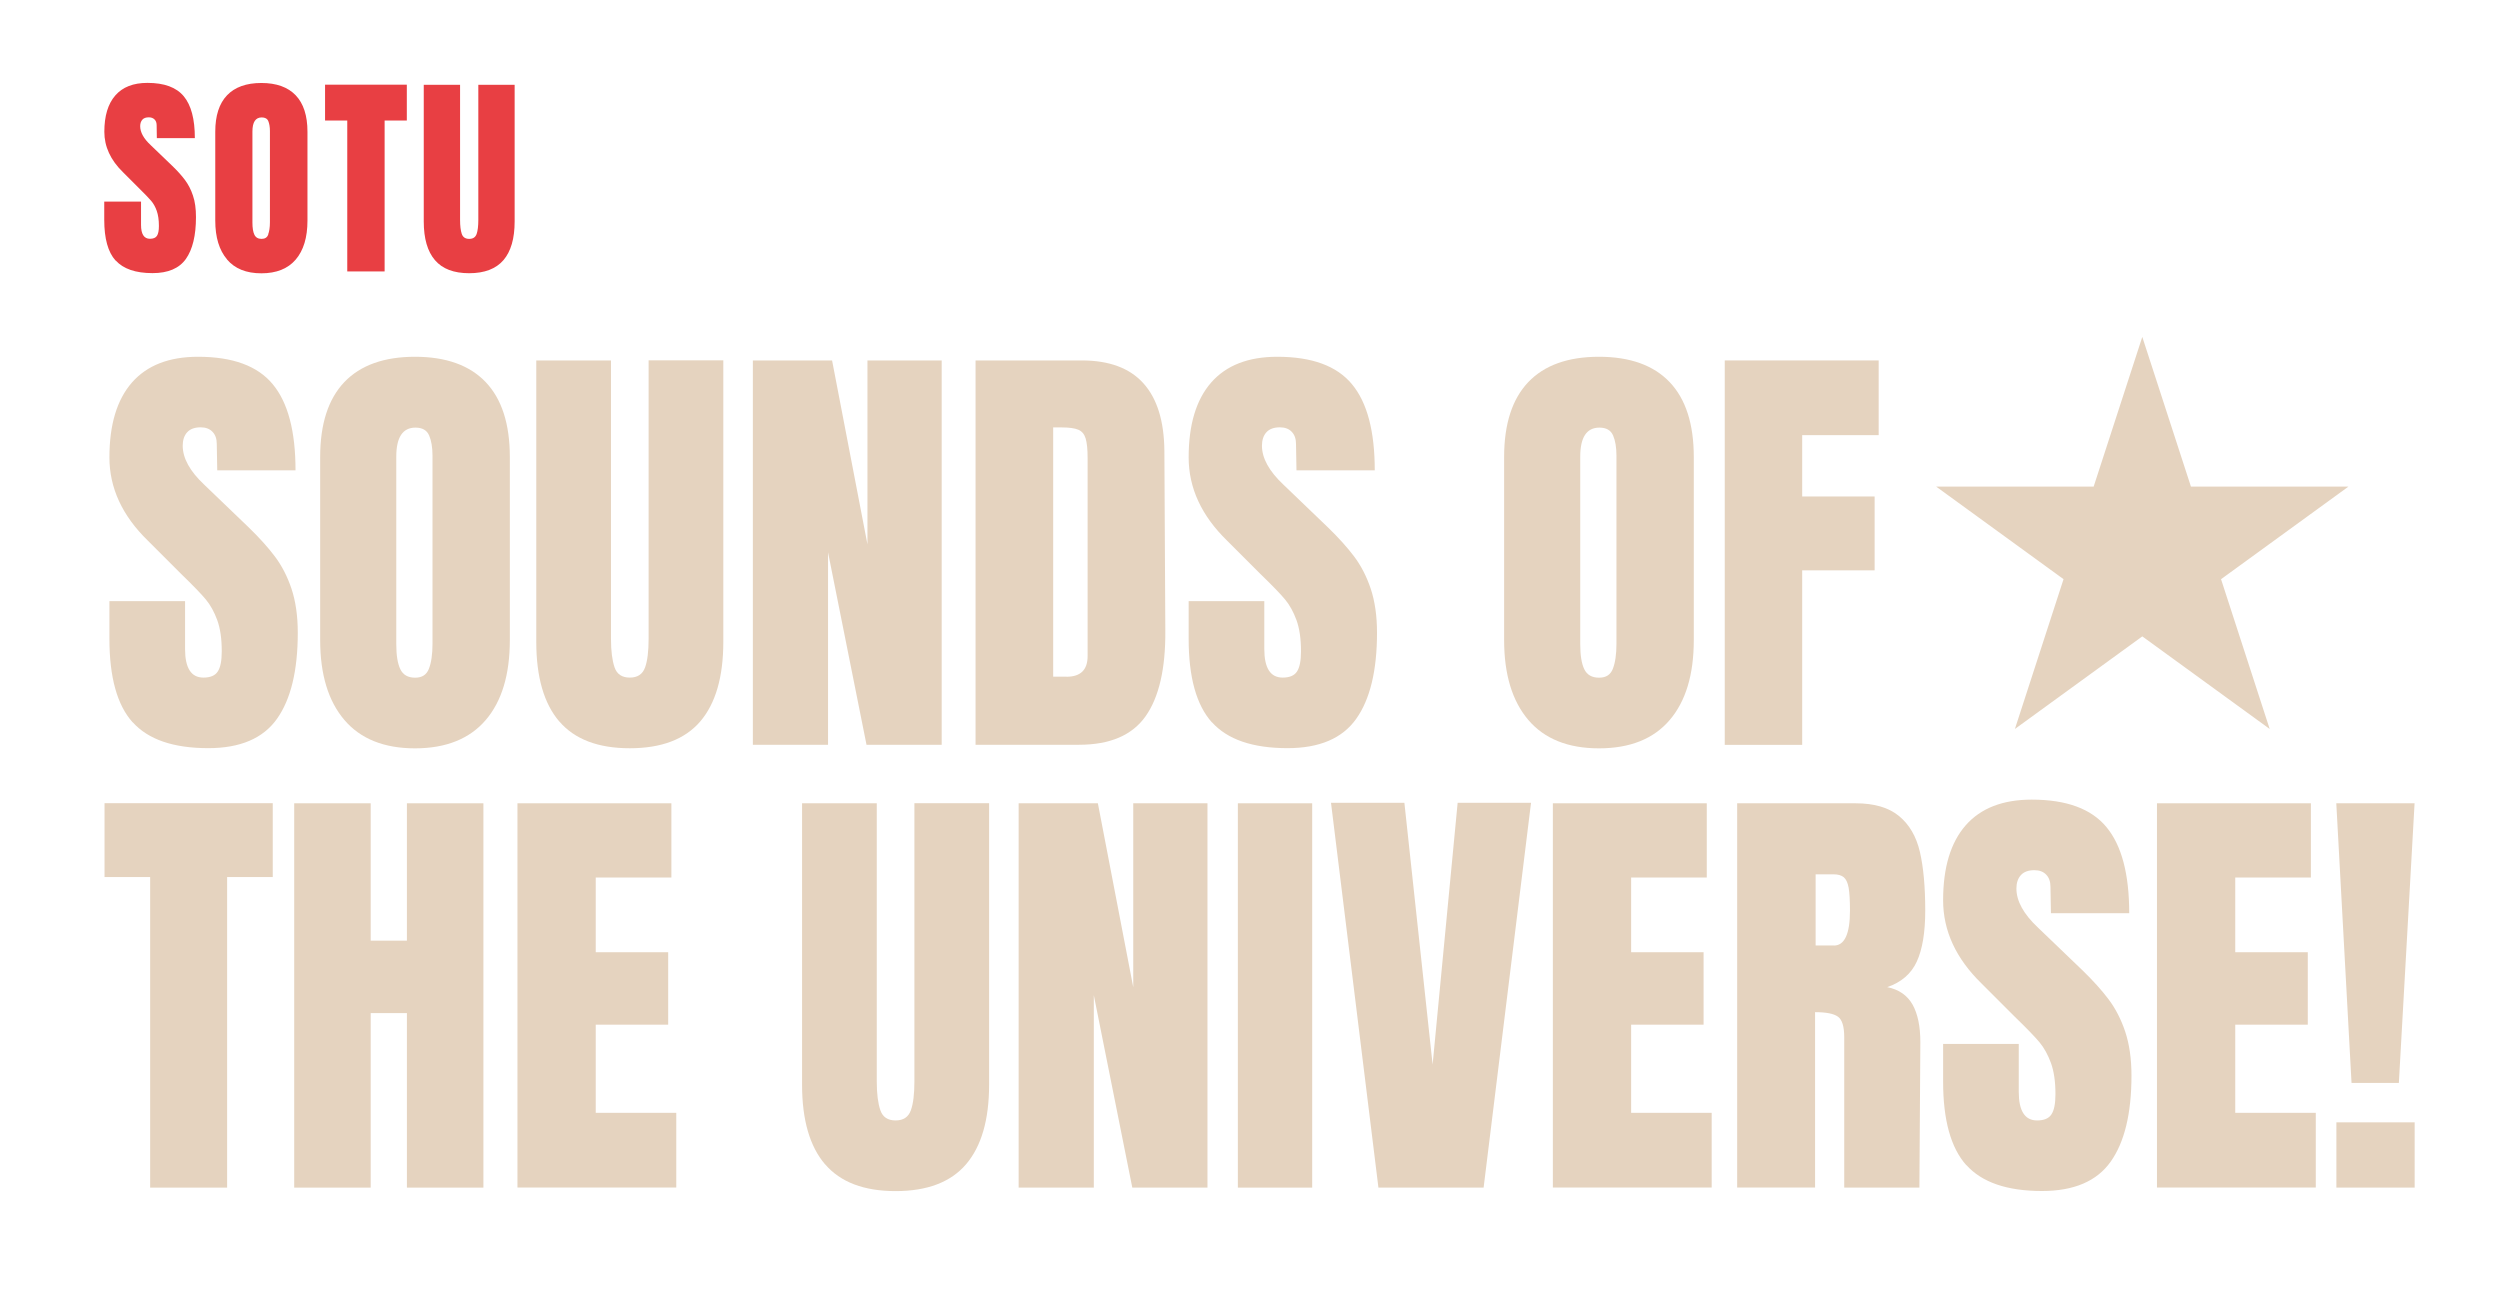
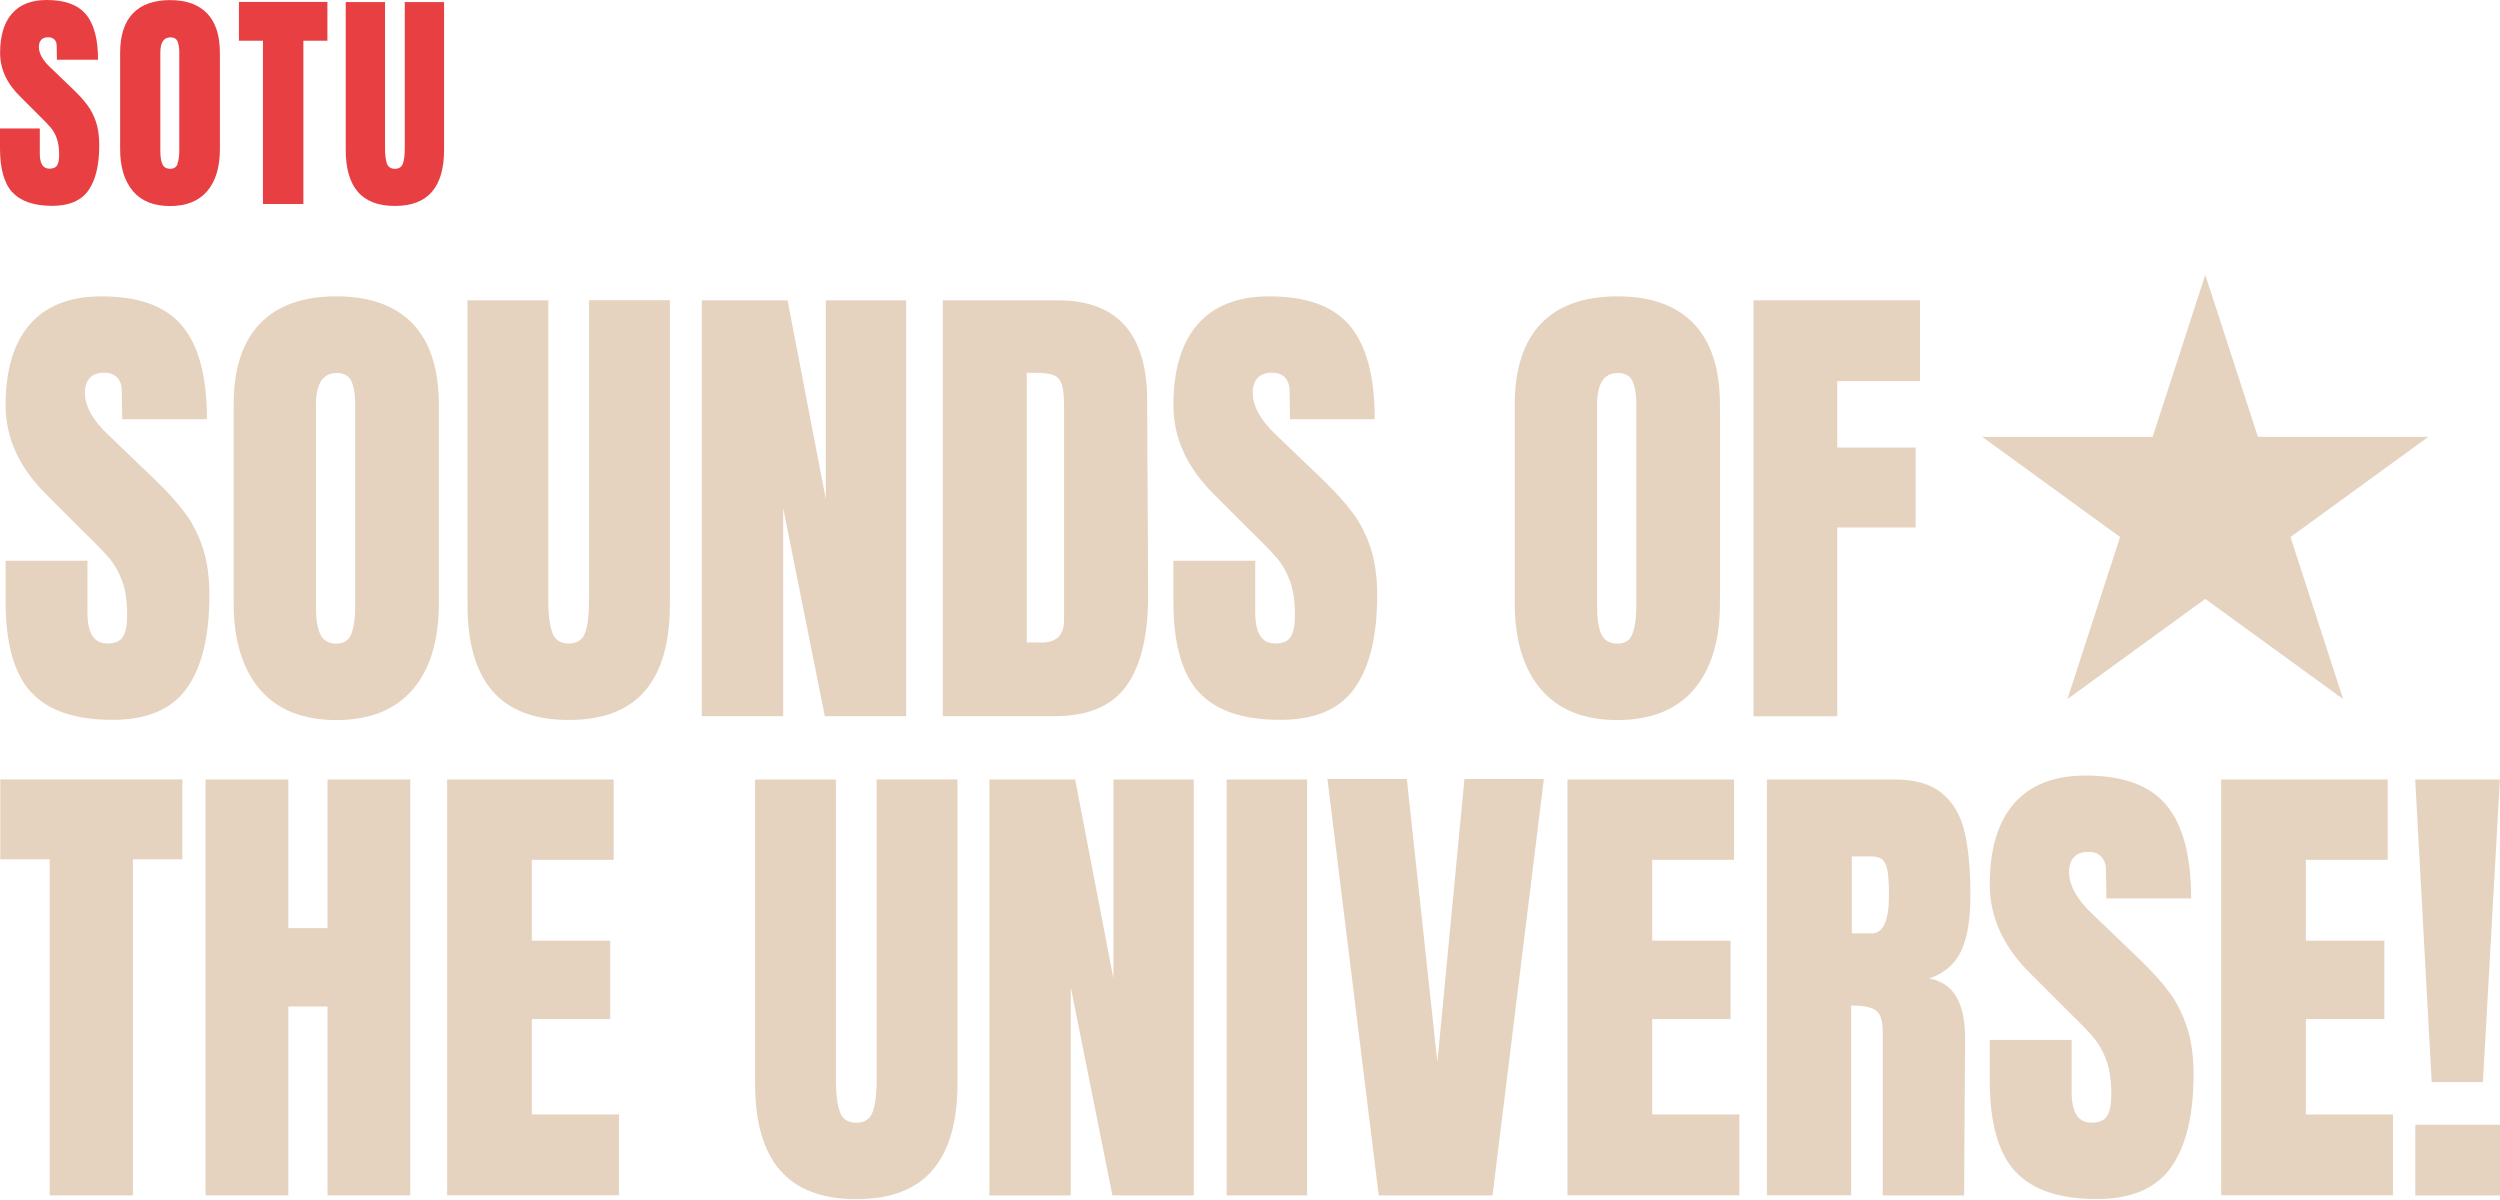
- <svg xmlns="http://www.w3.org/2000/svg" id="Layer_1" data-name="Layer 1" viewBox="0 0 265.72 138.9">
+ <svg xmlns="http://www.w3.org/2000/svg" id="Layer_1" data-name="Layer 1" viewBox="11.08 8.81 245.57 117.79">
  <defs>
    <style>
      .cls-1 {
        fill: #e83f43;
      }

      .cls-2 {
        fill: #e5d3bf;
      }
    </style>
  </defs>
  <g>
    <path class="cls-2" d="M14.1,76.78c-1.65-1.84-2.47-4.8-2.47-8.89v-4h8.04v5.09c0,2.03.65,3.04,1.95,3.04.73,0,1.24-.21,1.52-.64.29-.43.43-1.15.43-2.16,0-1.33-.16-2.43-.48-3.31-.32-.87-.72-1.6-1.21-2.19-.49-.59-1.37-1.5-2.64-2.73l-3.52-3.52c-2.73-2.66-4.09-5.61-4.09-8.85,0-3.49.8-6.14,2.4-7.97,1.6-1.82,3.94-2.73,7.02-2.73,3.68,0,6.33.97,7.94,2.92,1.62,1.95,2.42,5,2.42,9.15h-8.32l-.05-2.81c0-.54-.15-.97-.45-1.28-.3-.32-.72-.48-1.26-.48-.63,0-1.11.17-1.43.52-.32.35-.48.83-.48,1.43,0,1.33.76,2.71,2.28,4.14l4.76,4.57c1.11,1.08,2.03,2.1,2.76,3.07.73.97,1.32,2.11,1.76,3.42.44,1.32.67,2.88.67,4.68,0,4.03-.74,7.08-2.21,9.15-1.47,2.08-3.91,3.12-7.3,3.12-3.71,0-6.39-.92-8.04-2.76Z" />
    <path class="cls-2" d="M36.6,76.52c-1.71-2.01-2.57-4.84-2.57-8.49v-19.45c0-3.52.86-6.17,2.57-7.97,1.71-1.79,4.22-2.69,7.51-2.69s5.8.9,7.51,2.69c1.71,1.79,2.57,4.45,2.57,7.97v19.45c0,3.68-.86,6.52-2.57,8.51s-4.22,3-7.51,3-5.8-1.01-7.51-3.02ZM45.59,71.07c.25-.63.38-1.52.38-2.66v-19.97c0-.89-.12-1.61-.36-2.16-.24-.55-.72-.83-1.45-.83-1.36,0-2.04,1.03-2.04,3.09v19.93c0,1.17.14,2.06.43,2.66.29.6.81.9,1.57.9s1.22-.32,1.47-.95Z" />
    <path class="cls-2" d="M59.45,76.69c-1.63-1.9-2.45-4.72-2.45-8.47v-29.91h7.94v29.58c0,1.3.13,2.31.38,3.04.25.73.79,1.09,1.62,1.09s1.36-.36,1.62-1.07.38-1.74.38-3.07v-29.58h7.94v29.91c0,3.74-.82,6.56-2.45,8.47-1.63,1.9-4.13,2.85-7.49,2.85s-5.86-.95-7.49-2.85Z" />
    <path class="cls-2" d="M80.02,79.16v-40.85h8.42l3.76,19.55v-19.55h7.89v40.85h-7.99l-4.09-20.45v20.45h-7.99Z" />
    <path class="cls-2" d="M103.7,38.31h11.27c2.92,0,5.1.81,6.56,2.43,1.46,1.62,2.2,4.01,2.23,7.18l.1,19.12c.03,4.03-.67,7.06-2.09,9.08-1.43,2.03-3.79,3.04-7.09,3.04h-10.99v-40.85ZM113.36,71.93c1.49,0,2.24-.73,2.24-2.19v-21.07c0-.92-.07-1.61-.21-2.07-.14-.46-.4-.77-.79-.93-.38-.16-.97-.24-1.76-.24h-.9v26.49h1.43Z" />
    <path class="cls-2" d="M128.81,76.78c-1.65-1.84-2.47-4.8-2.47-8.89v-4h8.04v5.09c0,2.03.65,3.04,1.95,3.04.73,0,1.24-.21,1.52-.64.29-.43.43-1.15.43-2.16,0-1.33-.16-2.43-.48-3.31-.32-.87-.72-1.6-1.21-2.19-.49-.59-1.37-1.5-2.64-2.73l-3.52-3.52c-2.73-2.66-4.09-5.61-4.09-8.85,0-3.49.8-6.14,2.4-7.97,1.6-1.82,3.94-2.73,7.02-2.73,3.68,0,6.33.97,7.94,2.92,1.62,1.95,2.42,5,2.42,9.15h-8.32l-.05-2.81c0-.54-.15-.97-.45-1.28-.3-.32-.72-.48-1.26-.48-.63,0-1.11.17-1.43.52-.32.35-.48.83-.48,1.43,0,1.33.76,2.71,2.28,4.14l4.76,4.57c1.11,1.08,2.03,2.1,2.76,3.07.73.97,1.32,2.11,1.76,3.42.44,1.32.67,2.88.67,4.68,0,4.03-.74,7.08-2.21,9.15-1.47,2.08-3.91,3.12-7.3,3.12-3.71,0-6.39-.92-8.04-2.76Z" />
    <path class="cls-2" d="M162.44,76.52c-1.71-2.01-2.57-4.84-2.57-8.49v-19.45c0-3.52.86-6.17,2.57-7.97,1.71-1.79,4.22-2.69,7.51-2.69s5.8.9,7.51,2.69c1.71,1.79,2.57,4.45,2.57,7.97v19.45c0,3.68-.86,6.52-2.57,8.51-1.71,2-4.22,3-7.51,3s-5.8-1.01-7.51-3.02ZM171.43,71.07c.25-.63.38-1.52.38-2.66v-19.97c0-.89-.12-1.61-.36-2.16-.24-.55-.72-.83-1.45-.83-1.36,0-2.04,1.03-2.04,3.09v19.93c0,1.17.14,2.06.43,2.66.29.6.81.9,1.57.9s1.22-.32,1.47-.95Z" />
    <path class="cls-2" d="M183.32,79.16v-40.85h16.36v7.94h-8.13v6.52h7.7v7.85h-7.7v18.55h-8.23Z" />
    <path class="cls-2" d="M15.96,126.23v-33.01h-4.85v-7.85h17.88v7.85h-4.85v33.01h-8.18Z" />
    <path class="cls-2" d="M31.27,126.23v-40.85h8.13v14.6h3.85v-14.6h8.13v40.85h-8.13v-18.55h-3.85v18.55h-8.13Z" />
    <path class="cls-2" d="M55,126.23v-40.85h16.36v7.89h-8.04v7.94h7.7v7.7h-7.7v9.37h8.56v7.94h-16.88Z" />
    <path class="cls-2" d="M87.7,123.76c-1.63-1.9-2.45-4.72-2.45-8.47v-29.91h7.94v29.58c0,1.3.13,2.31.38,3.04.25.73.79,1.09,1.62,1.09s1.36-.36,1.62-1.07.38-1.74.38-3.07v-29.58h7.94v29.91c0,3.74-.82,6.56-2.45,8.47-1.63,1.9-4.13,2.85-7.49,2.85s-5.86-.95-7.49-2.85Z" />
    <path class="cls-2" d="M108.27,126.23v-40.85h8.42l3.76,19.55v-19.55h7.89v40.85h-7.99l-4.09-20.45v20.45h-7.99Z" />
    <path class="cls-2" d="M131.57,126.23v-40.85h7.9v40.85h-7.9Z" />
    <path class="cls-2" d="M146.51,126.23l-5.04-40.9h7.8l3,27.82,2.66-27.82h7.8l-5.04,40.9h-11.18Z" />
    <path class="cls-2" d="M165.05,126.23v-40.85h16.36v7.89h-8.04v7.94h7.7v7.7h-7.7v9.37h8.56v7.94h-16.88Z" />
    <path class="cls-2" d="M184.65,85.38h12.56c2,0,3.54.45,4.64,1.36,1.09.9,1.83,2.17,2.21,3.8.38,1.63.57,3.72.57,6.25,0,2.31-.3,4.12-.9,5.42-.6,1.3-1.65,2.2-3.14,2.71,1.24.25,2.13.87,2.69,1.85.55.98.83,2.31.83,4l-.1,15.46h-7.99v-15.98c0-1.14-.22-1.87-.67-2.19-.44-.32-1.25-.48-2.43-.48v18.64h-8.28v-40.85ZM194.92,100.5c1.14,0,1.71-1.24,1.71-3.71,0-1.08-.05-1.89-.14-2.43-.1-.54-.27-.91-.52-1.12-.25-.21-.62-.31-1.09-.31h-1.9v7.56h1.95Z" />
    <path class="cls-2" d="M209,123.85c-1.65-1.84-2.47-4.8-2.47-8.89v-4h8.04v5.09c0,2.03.65,3.04,1.95,3.04.73,0,1.24-.21,1.52-.64.29-.43.43-1.15.43-2.16,0-1.33-.16-2.43-.48-3.31-.32-.87-.72-1.6-1.21-2.19-.49-.59-1.37-1.5-2.64-2.73l-3.52-3.52c-2.73-2.66-4.09-5.61-4.09-8.85,0-3.49.8-6.14,2.4-7.97,1.6-1.82,3.94-2.73,7.02-2.73,3.68,0,6.33.97,7.94,2.92,1.62,1.95,2.42,5,2.42,9.15h-8.32l-.05-2.81c0-.54-.15-.97-.45-1.28-.3-.32-.72-.48-1.26-.48-.63,0-1.11.17-1.43.52-.32.35-.48.83-.48,1.43,0,1.33.76,2.71,2.28,4.14l4.76,4.57c1.11,1.08,2.03,2.1,2.76,3.07.73.97,1.32,2.11,1.76,3.42.44,1.32.67,2.88.67,4.68,0,4.03-.74,7.08-2.21,9.15-1.47,2.08-3.91,3.12-7.3,3.12-3.71,0-6.39-.92-8.04-2.76Z" />
    <path class="cls-2" d="M229.26,126.23v-40.85h16.36v7.89h-8.04v7.94h7.71v7.7h-7.71v9.37h8.56v7.94h-16.88Z" />
    <path class="cls-2" d="M249.94,115.1l-1.62-29.72h8.32l-1.67,29.72h-5.04ZM248.33,126.23v-6.94h8.32v6.94h-8.32Z" />
  </g>
  <g>
    <path class="cls-1" d="M12.28,27.69c-.8-.89-1.2-2.33-1.2-4.32v-1.94h3.91v2.47c0,.99.32,1.48.95,1.48.35,0,.6-.1.74-.31s.21-.56.21-1.05c0-.65-.08-1.18-.23-1.61-.15-.42-.35-.78-.59-1.06-.24-.28-.67-.73-1.28-1.33l-1.71-1.71c-1.33-1.29-1.99-2.73-1.99-4.3,0-1.69.39-2.98,1.17-3.87.78-.89,1.91-1.33,3.41-1.33,1.79,0,3.07.47,3.86,1.42.79.95,1.18,2.43,1.18,4.45h-4.04l-.02-1.36c0-.26-.07-.47-.22-.62-.15-.15-.35-.23-.61-.23-.31,0-.54.08-.69.25-.15.17-.23.4-.23.69,0,.65.37,1.32,1.11,2.01l2.31,2.22c.54.52.99,1.02,1.34,1.49.35.47.64,1.02.85,1.66.22.64.32,1.4.32,2.28,0,1.96-.36,3.44-1.07,4.45-.72,1.01-1.9,1.51-3.55,1.51-1.8,0-3.1-.45-3.91-1.34Z" />
    <path class="cls-1" d="M24.13,27.57c-.83-.98-1.25-2.35-1.25-4.12v-9.45c0-1.71.42-3,1.25-3.87.83-.87,2.05-1.31,3.65-1.31s2.82.44,3.65,1.31,1.25,2.16,1.25,3.87v9.45c0,1.79-.42,3.17-1.25,4.14-.83.97-2.05,1.46-3.65,1.46s-2.82-.49-3.65-1.47ZM28.5,24.92c.12-.31.19-.74.19-1.29v-9.7c0-.43-.06-.78-.17-1.05s-.35-.4-.7-.4c-.66,0-.99.5-.99,1.5v9.68c0,.57.07,1,.21,1.29s.39.44.76.44.59-.15.72-.46Z" />
    <path class="cls-1" d="M36.91,28.85V12.81h-2.36v-3.81h8.69v3.81h-2.36v16.04h-3.97Z" />
    <path class="cls-1" d="M46.23,27.65c-.79-.92-1.19-2.29-1.19-4.11v-14.53h3.86v14.37c0,.63.06,1.12.18,1.48.12.35.38.53.79.53s.66-.17.79-.52c.12-.35.18-.84.18-1.49v-14.37h3.86v14.53c0,1.82-.4,3.19-1.19,4.11-.79.92-2.01,1.39-3.64,1.39s-2.85-.46-3.64-1.39Z" />
  </g>
  <polygon class="cls-2" points="227.7 35.81 232.87 51.72 249.61 51.72 236.07 61.56 241.24 77.48 227.7 67.64 214.16 77.48 219.33 61.56 205.79 51.72 222.53 51.72 227.7 35.81" />
</svg>
